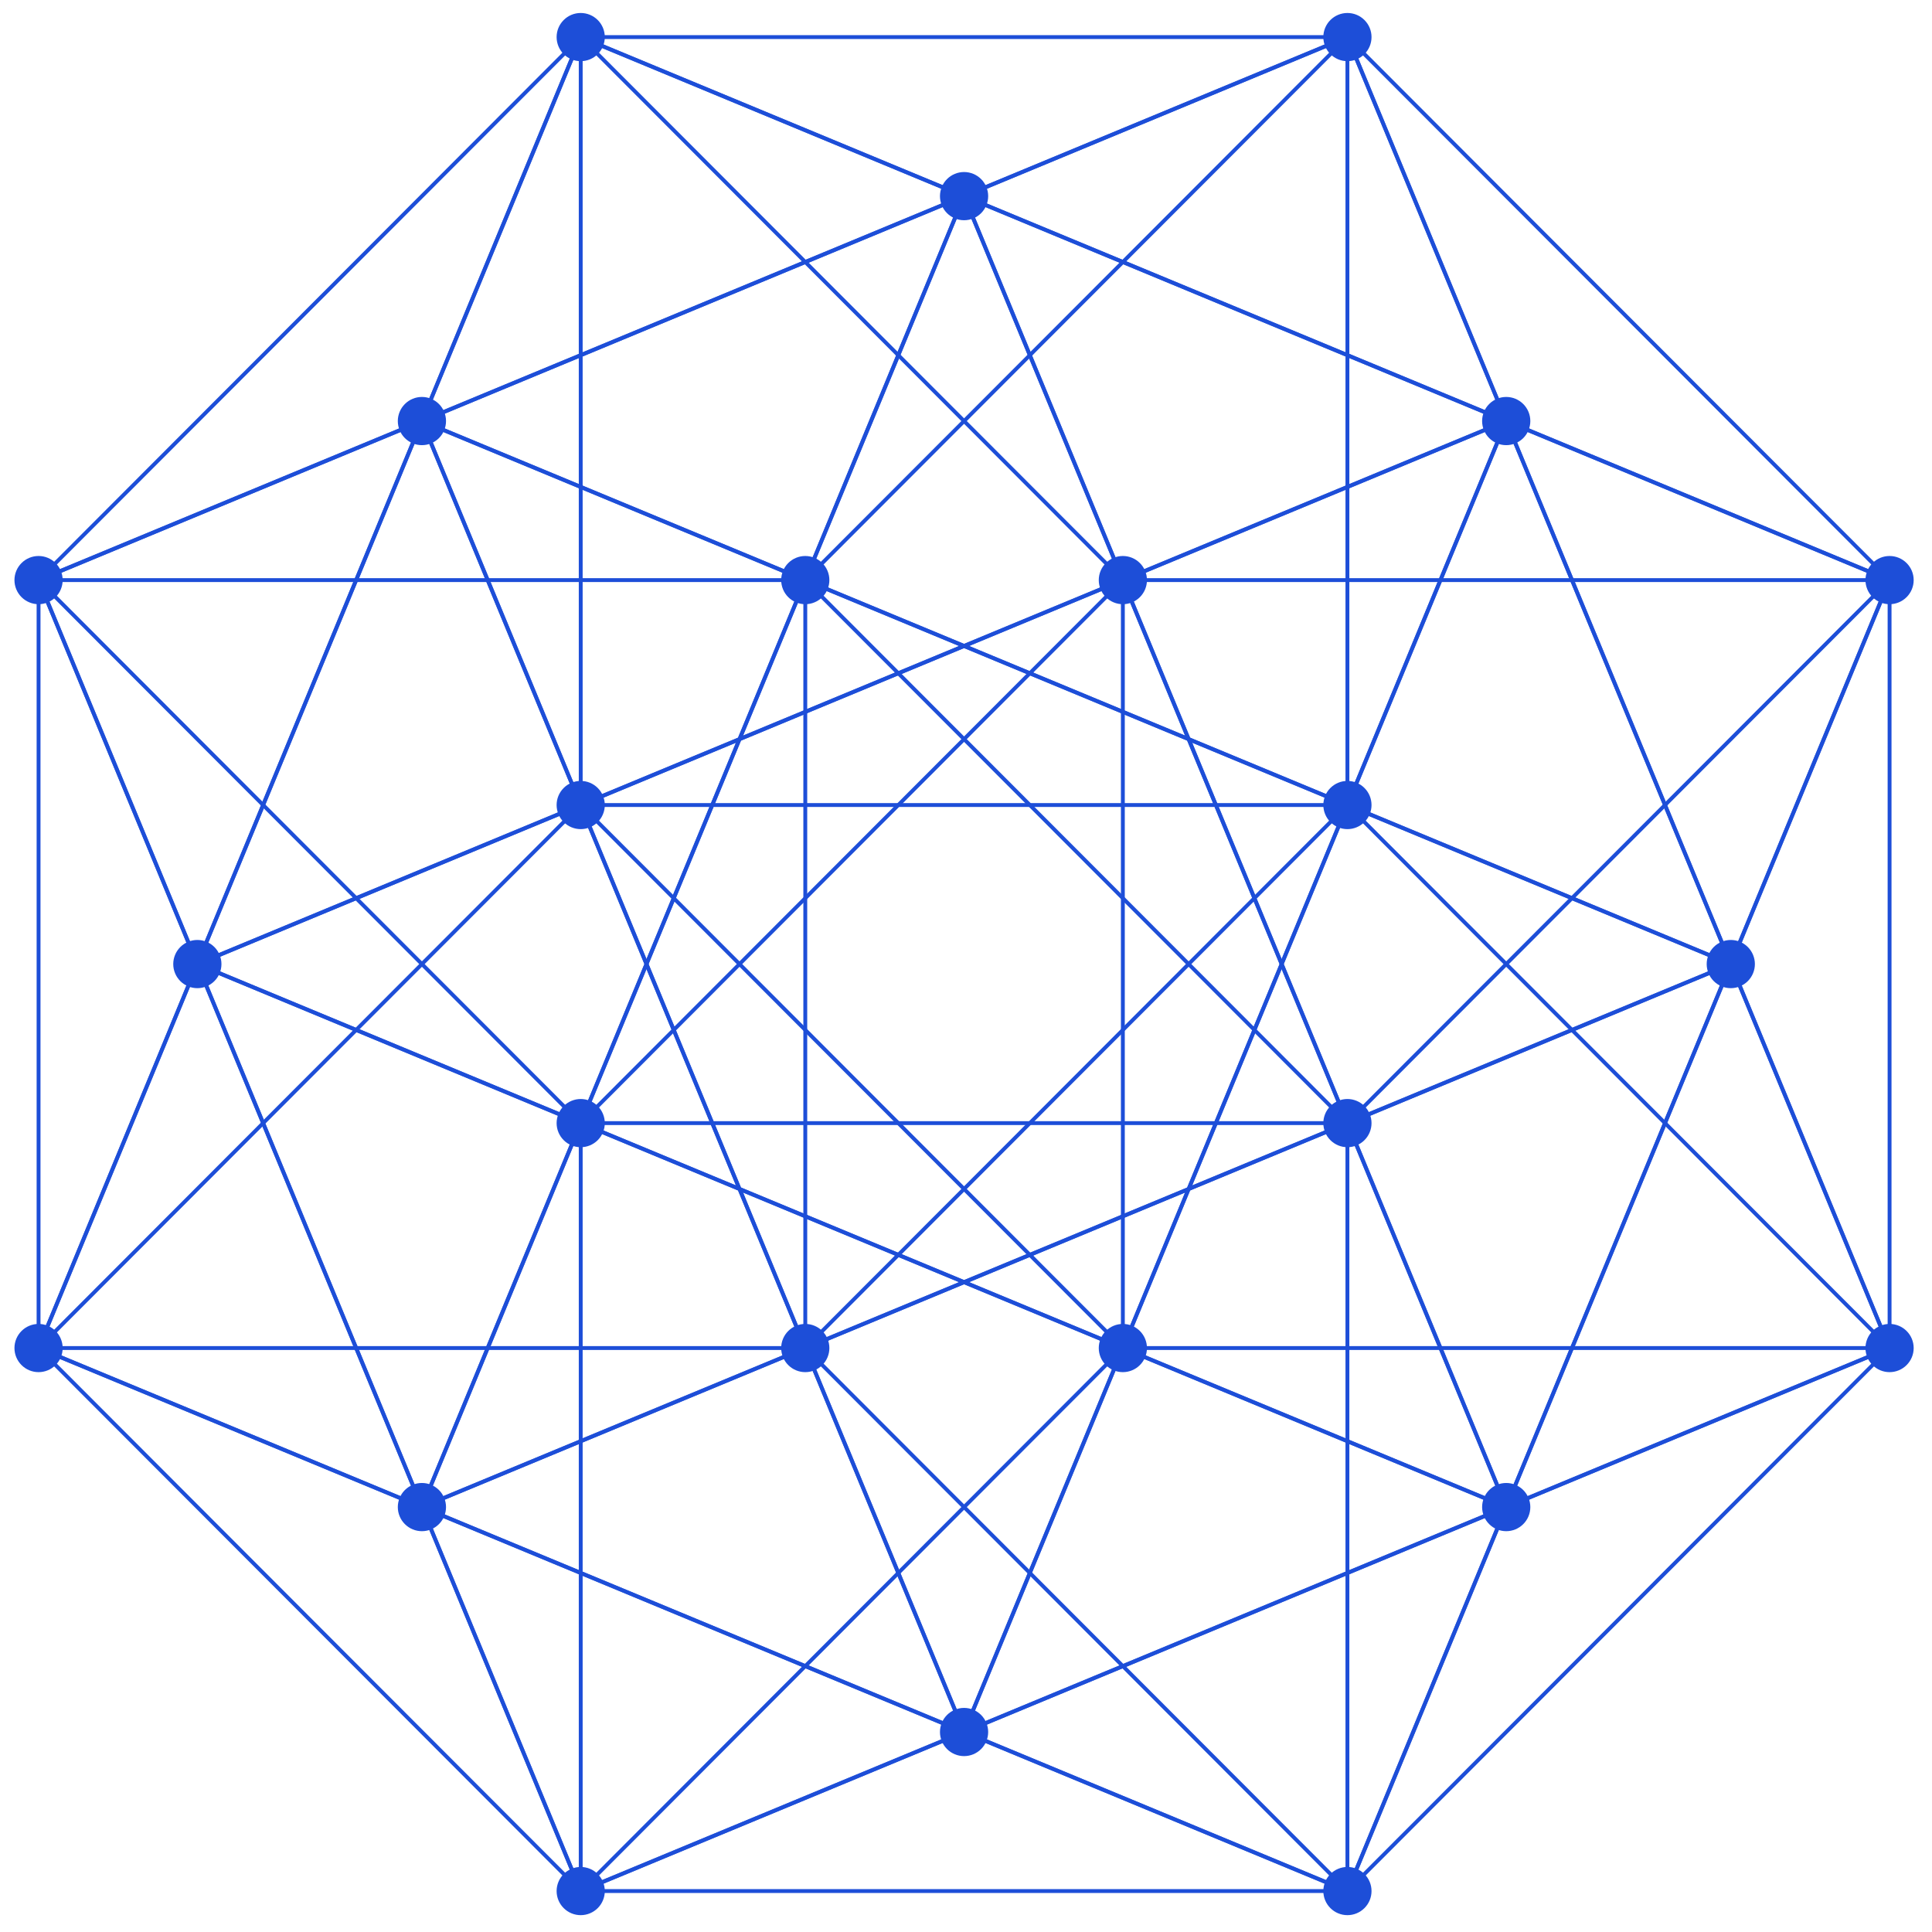
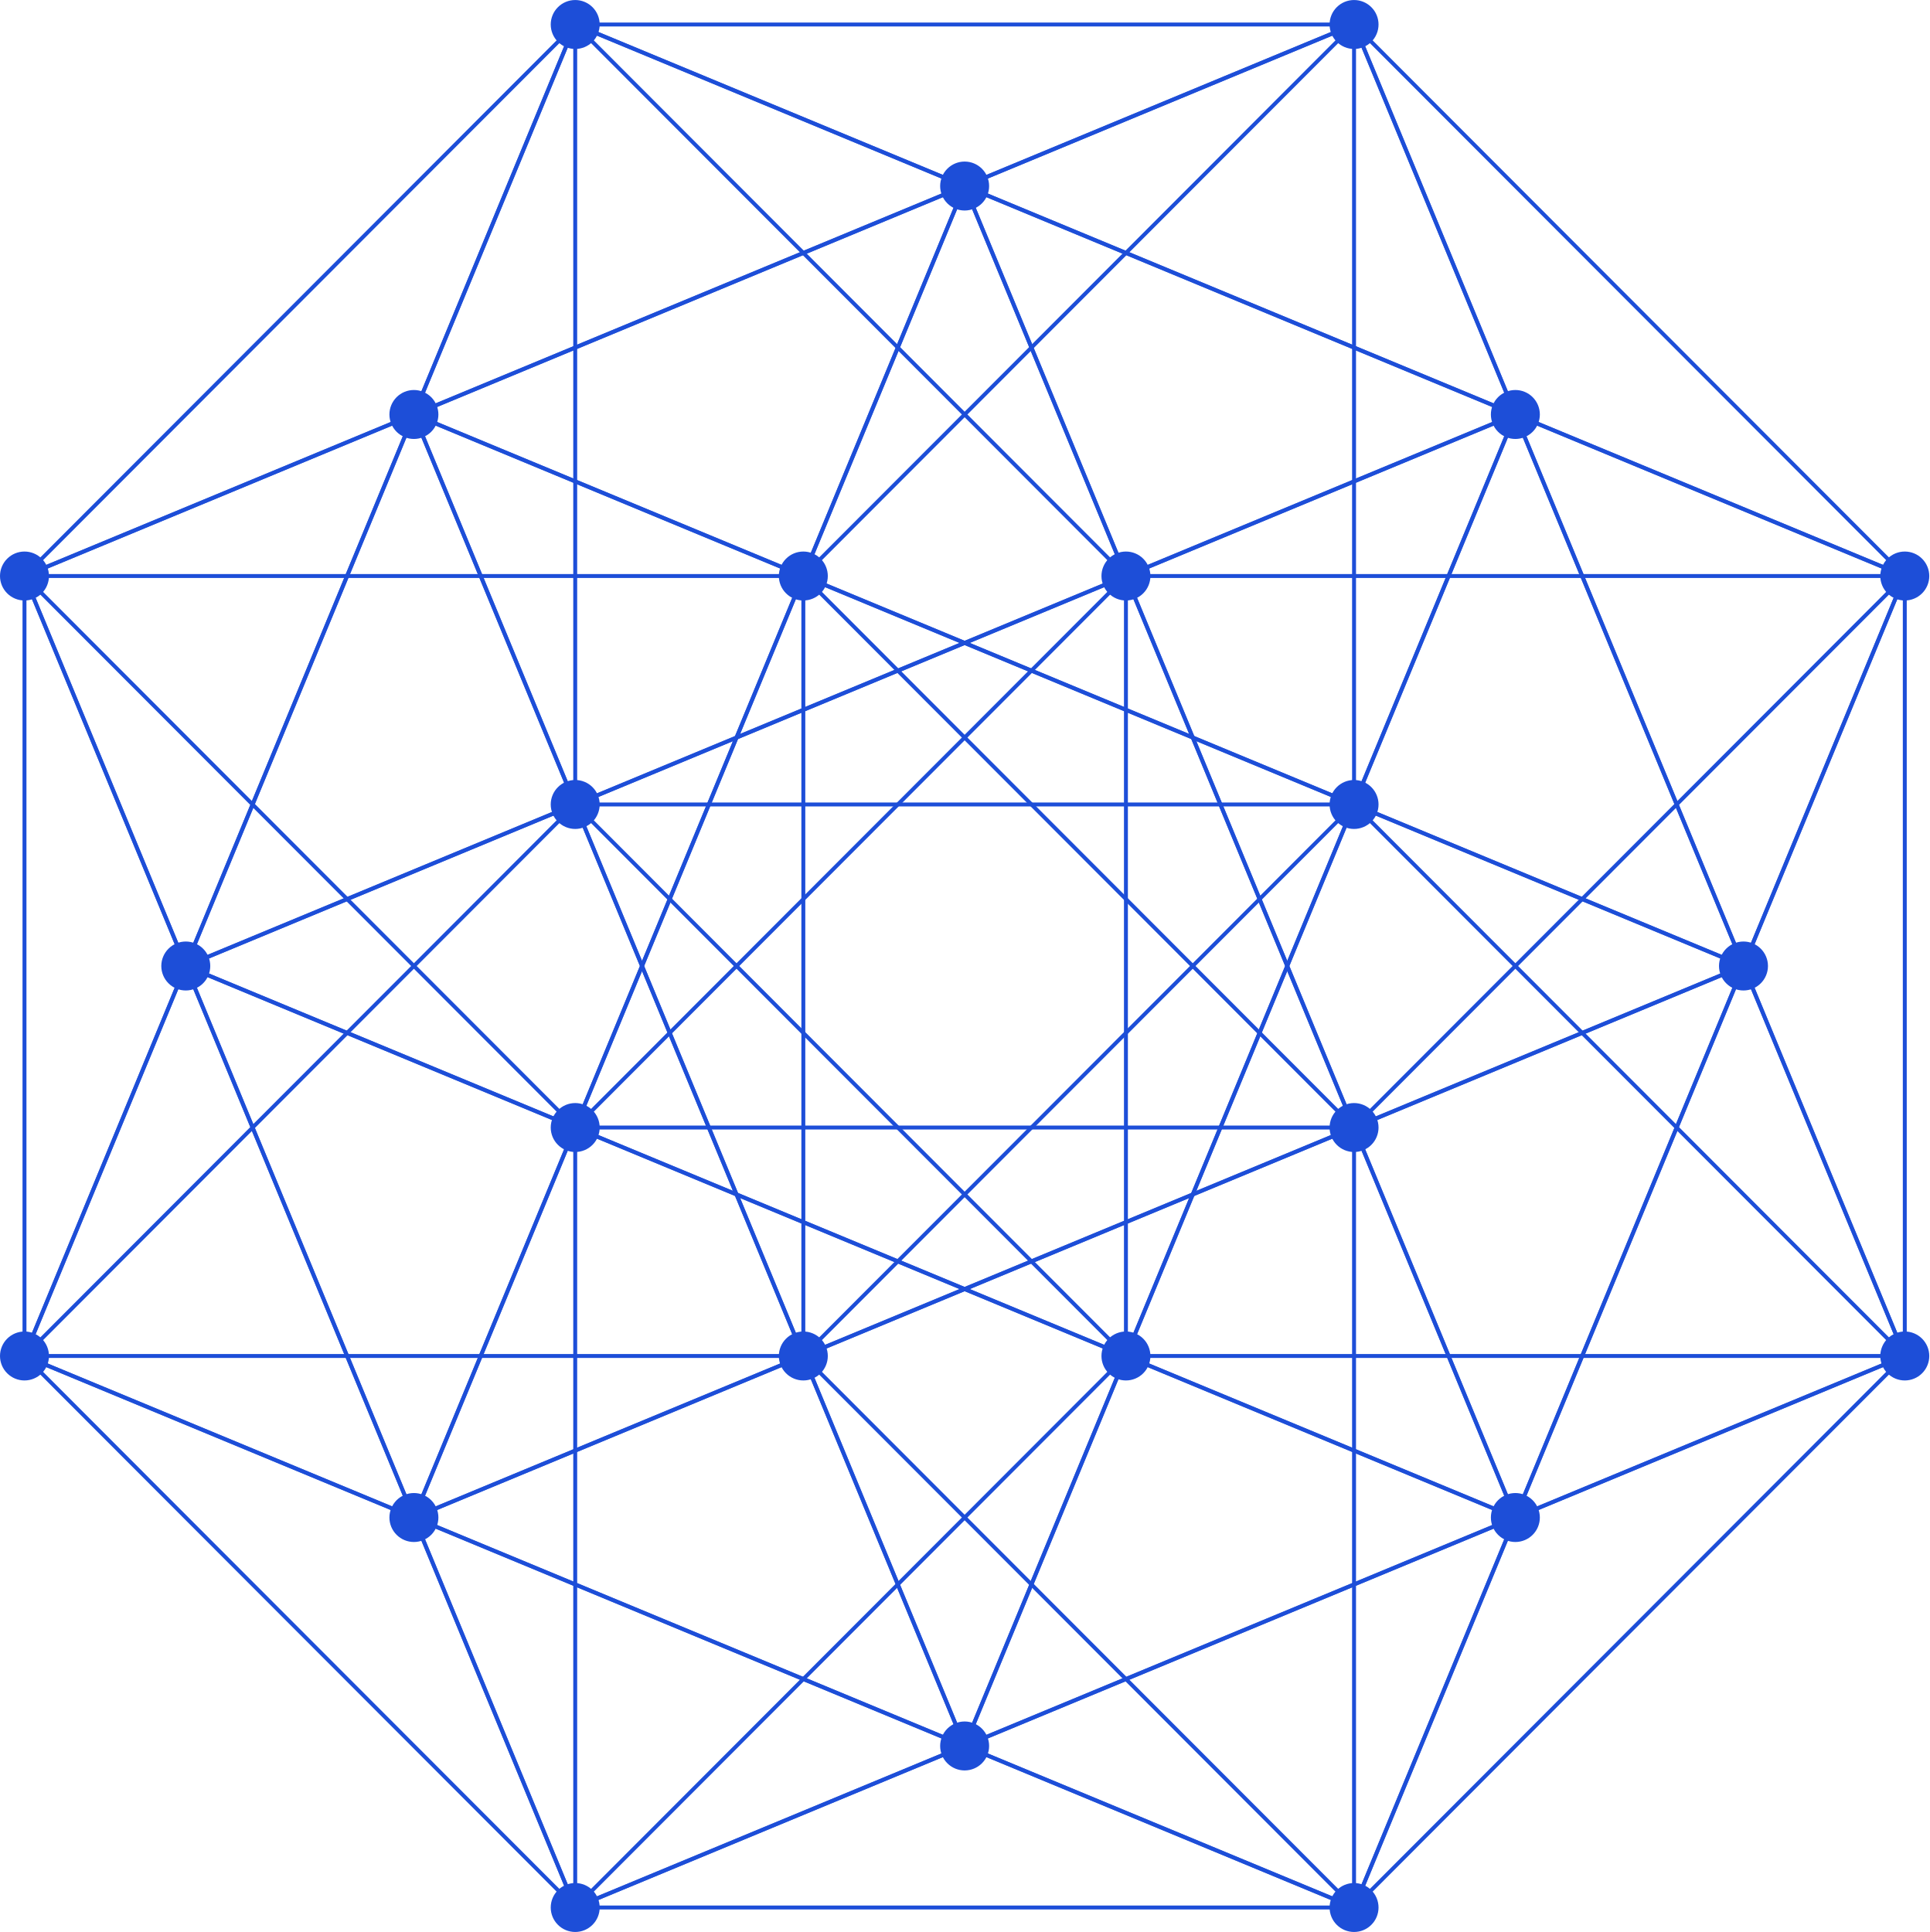
- <svg xmlns="http://www.w3.org/2000/svg" width="12cm" height="12cm" viewBox="0 0 500 500" version="1.1">
+ <svg xmlns="http://www.w3.org/2000/svg" width="12cm" height="12.019cm" viewBox="3.742 3.359 491.515 492.282" version="1.1">
  <g id="surface27">
    <path style="fill:none;stroke-width:1;stroke-linecap:square;stroke-linejoin:miter;stroke:rgb(11.373%,30.588%,84.706%);stroke-opacity:1;stroke-miterlimit:3.25;" d="M 513.926 254.5 L 274.406 155.129 " transform="matrix(1,0,0,1,-66,-5)" />
    <path style="fill:none;stroke-width:1;stroke-linecap:square;stroke-linejoin:miter;stroke:rgb(11.373%,30.588%,84.706%);stroke-opacity:1;stroke-miterlimit:3.25;" d="M 513.926 254.5 L 414.711 494.402 " transform="matrix(1,0,0,1,-66,-5)" />
    <path style="fill:none;stroke-width:1;stroke-linecap:square;stroke-linejoin:miter;stroke:rgb(11.373%,30.588%,84.706%);stroke-opacity:1;stroke-miterlimit:3.25;" d="M 513.926 254.5 L 414.711 213.34 " transform="matrix(1,0,0,1,-66,-5)" />
    <path style="fill:none;stroke-width:1;stroke-linecap:square;stroke-linejoin:miter;stroke:rgb(11.373%,30.588%,84.706%);stroke-opacity:1;stroke-miterlimit:3.25;" d="M 513.926 254.5 L 555.02 155.129 " transform="matrix(1,0,0,1,-66,-5)" />
    <path style="fill:none;stroke-width:1;stroke-linecap:square;stroke-linejoin:miter;stroke:rgb(11.373%,30.588%,84.706%);stroke-opacity:1;stroke-miterlimit:3.25;" d="M 513.926 254.5 L 414.711 295.66 " transform="matrix(1,0,0,1,-66,-5)" />
    <path style="fill:none;stroke-width:1;stroke-linecap:square;stroke-linejoin:miter;stroke:rgb(11.373%,30.588%,84.706%);stroke-opacity:1;stroke-miterlimit:3.25;" d="M 513.926 254.5 L 414.711 14.598 " transform="matrix(1,0,0,1,-66,-5)" />
    <path style="fill:none;stroke-width:1;stroke-linecap:square;stroke-linejoin:miter;stroke:rgb(11.373%,30.588%,84.706%);stroke-opacity:1;stroke-miterlimit:3.25;" d="M 513.926 254.5 L 555.02 353.871 " transform="matrix(1,0,0,1,-66,-5)" />
    <path style="fill:none;stroke-width:1;stroke-linecap:square;stroke-linejoin:miter;stroke:rgb(11.373%,30.588%,84.706%);stroke-opacity:1;stroke-miterlimit:3.25;" d="M 513.926 254.5 L 274.406 353.871 " transform="matrix(1,0,0,1,-66,-5)" />
    <path style="fill:none;stroke-width:1;stroke-linecap:square;stroke-linejoin:miter;stroke:rgb(11.373%,30.588%,84.706%);stroke-opacity:1;stroke-miterlimit:3.25;" d="M 315.5 55.758 L 274.406 155.129 " transform="matrix(1,0,0,1,-66,-5)" />
    <path style="fill:none;stroke-width:1;stroke-linecap:square;stroke-linejoin:miter;stroke:rgb(11.373%,30.588%,84.706%);stroke-opacity:1;stroke-miterlimit:3.25;" d="M 315.5 55.758 L 216.289 295.66 " transform="matrix(1,0,0,1,-66,-5)" />
    <path style="fill:none;stroke-width:1;stroke-linecap:square;stroke-linejoin:miter;stroke:rgb(11.373%,30.588%,84.706%);stroke-opacity:1;stroke-miterlimit:3.25;" d="M 315.5 55.758 L 216.289 14.598 " transform="matrix(1,0,0,1,-66,-5)" />
    <path style="fill:none;stroke-width:1;stroke-linecap:square;stroke-linejoin:miter;stroke:rgb(11.373%,30.588%,84.706%);stroke-opacity:1;stroke-miterlimit:3.25;" d="M 315.5 55.758 L 555.02 155.129 " transform="matrix(1,0,0,1,-66,-5)" />
    <path style="fill:none;stroke-width:1;stroke-linecap:square;stroke-linejoin:miter;stroke:rgb(11.373%,30.588%,84.706%);stroke-opacity:1;stroke-miterlimit:3.25;" d="M 315.5 55.758 L 414.711 295.66 " transform="matrix(1,0,0,1,-66,-5)" />
    <path style="fill:none;stroke-width:1;stroke-linecap:square;stroke-linejoin:miter;stroke:rgb(11.373%,30.588%,84.706%);stroke-opacity:1;stroke-miterlimit:3.25;" d="M 315.5 55.758 L 414.711 14.598 " transform="matrix(1,0,0,1,-66,-5)" />
    <path style="fill:none;stroke-width:1;stroke-linecap:square;stroke-linejoin:miter;stroke:rgb(11.373%,30.588%,84.706%);stroke-opacity:1;stroke-miterlimit:3.25;" d="M 315.5 55.758 L 356.594 155.129 " transform="matrix(1,0,0,1,-66,-5)" />
    <path style="fill:none;stroke-width:1;stroke-linecap:square;stroke-linejoin:miter;stroke:rgb(11.373%,30.588%,84.706%);stroke-opacity:1;stroke-miterlimit:3.25;" d="M 315.5 55.758 L 75.98 155.129 " transform="matrix(1,0,0,1,-66,-5)" />
    <path style="fill:none;stroke-width:1;stroke-linecap:square;stroke-linejoin:miter;stroke:rgb(11.373%,30.588%,84.706%);stroke-opacity:1;stroke-miterlimit:3.25;" d="M 455.809 395.031 L 414.711 494.402 " transform="matrix(1,0,0,1,-66,-5)" />
    <path style="fill:none;stroke-width:1;stroke-linecap:square;stroke-linejoin:miter;stroke:rgb(11.373%,30.588%,84.706%);stroke-opacity:1;stroke-miterlimit:3.25;" d="M 455.809 395.031 L 216.289 295.66 " transform="matrix(1,0,0,1,-66,-5)" />
    <path style="fill:none;stroke-width:1;stroke-linecap:square;stroke-linejoin:miter;stroke:rgb(11.373%,30.588%,84.706%);stroke-opacity:1;stroke-miterlimit:3.25;" d="M 455.809 395.031 L 356.594 353.871 " transform="matrix(1,0,0,1,-66,-5)" />
    <path style="fill:none;stroke-width:1;stroke-linecap:square;stroke-linejoin:miter;stroke:rgb(11.373%,30.588%,84.706%);stroke-opacity:1;stroke-miterlimit:3.25;" d="M 455.809 395.031 L 555.02 155.129 " transform="matrix(1,0,0,1,-66,-5)" />
    <path style="fill:none;stroke-width:1;stroke-linecap:square;stroke-linejoin:miter;stroke:rgb(11.373%,30.588%,84.706%);stroke-opacity:1;stroke-miterlimit:3.25;" d="M 455.809 395.031 L 414.711 295.66 " transform="matrix(1,0,0,1,-66,-5)" />
    <path style="fill:none;stroke-width:1;stroke-linecap:square;stroke-linejoin:miter;stroke:rgb(11.373%,30.588%,84.706%);stroke-opacity:1;stroke-miterlimit:3.25;" d="M 455.809 395.031 L 555.02 353.871 " transform="matrix(1,0,0,1,-66,-5)" />
    <path style="fill:none;stroke-width:1;stroke-linecap:square;stroke-linejoin:miter;stroke:rgb(11.373%,30.588%,84.706%);stroke-opacity:1;stroke-miterlimit:3.25;" d="M 455.809 395.031 L 356.594 155.129 " transform="matrix(1,0,0,1,-66,-5)" />
    <path style="fill:none;stroke-width:1;stroke-linecap:square;stroke-linejoin:miter;stroke:rgb(11.373%,30.588%,84.706%);stroke-opacity:1;stroke-miterlimit:3.25;" d="M 455.809 395.031 L 216.289 494.402 " transform="matrix(1,0,0,1,-66,-5)" />
    <path style="fill:none;stroke-width:1;stroke-linecap:square;stroke-linejoin:miter;stroke:rgb(11.373%,30.588%,84.706%);stroke-opacity:1;stroke-miterlimit:3.25;" d="M 455.809 113.969 L 414.711 213.34 " transform="matrix(1,0,0,1,-66,-5)" />
    <path style="fill:none;stroke-width:1;stroke-linecap:square;stroke-linejoin:miter;stroke:rgb(11.373%,30.588%,84.706%);stroke-opacity:1;stroke-miterlimit:3.25;" d="M 455.809 113.969 L 216.289 14.598 " transform="matrix(1,0,0,1,-66,-5)" />
    <path style="fill:none;stroke-width:1;stroke-linecap:square;stroke-linejoin:miter;stroke:rgb(11.373%,30.588%,84.706%);stroke-opacity:1;stroke-miterlimit:3.25;" d="M 455.809 113.969 L 356.594 353.871 " transform="matrix(1,0,0,1,-66,-5)" />
    <path style="fill:none;stroke-width:1;stroke-linecap:square;stroke-linejoin:miter;stroke:rgb(11.373%,30.588%,84.706%);stroke-opacity:1;stroke-miterlimit:3.25;" d="M 455.809 113.969 L 555.02 155.129 " transform="matrix(1,0,0,1,-66,-5)" />
    <path style="fill:none;stroke-width:1;stroke-linecap:square;stroke-linejoin:miter;stroke:rgb(11.373%,30.588%,84.706%);stroke-opacity:1;stroke-miterlimit:3.25;" d="M 455.809 113.969 L 414.711 14.598 " transform="matrix(1,0,0,1,-66,-5)" />
    <path style="fill:none;stroke-width:1;stroke-linecap:square;stroke-linejoin:miter;stroke:rgb(11.373%,30.588%,84.706%);stroke-opacity:1;stroke-miterlimit:3.25;" d="M 455.809 113.969 L 555.02 353.871 " transform="matrix(1,0,0,1,-66,-5)" />
    <path style="fill:none;stroke-width:1;stroke-linecap:square;stroke-linejoin:miter;stroke:rgb(11.373%,30.588%,84.706%);stroke-opacity:1;stroke-miterlimit:3.25;" d="M 455.809 113.969 L 356.594 155.129 " transform="matrix(1,0,0,1,-66,-5)" />
    <path style="fill:none;stroke-width:1;stroke-linecap:square;stroke-linejoin:miter;stroke:rgb(11.373%,30.588%,84.706%);stroke-opacity:1;stroke-miterlimit:3.25;" d="M 455.809 113.969 L 216.289 213.34 " transform="matrix(1,0,0,1,-66,-5)" />
    <path style="fill:none;stroke-width:1;stroke-linecap:square;stroke-linejoin:miter;stroke:rgb(11.373%,30.588%,84.706%);stroke-opacity:1;stroke-miterlimit:3.25;" d="M 117.074 254.5 L 216.289 295.66 " transform="matrix(1,0,0,1,-66,-5)" />
    <path style="fill:none;stroke-width:1;stroke-linecap:square;stroke-linejoin:miter;stroke:rgb(11.373%,30.588%,84.706%);stroke-opacity:1;stroke-miterlimit:3.25;" d="M 117.074 254.5 L 216.289 14.598 " transform="matrix(1,0,0,1,-66,-5)" />
    <path style="fill:none;stroke-width:1;stroke-linecap:square;stroke-linejoin:miter;stroke:rgb(11.373%,30.588%,84.706%);stroke-opacity:1;stroke-miterlimit:3.25;" d="M 117.074 254.5 L 356.594 353.871 " transform="matrix(1,0,0,1,-66,-5)" />
    <path style="fill:none;stroke-width:1;stroke-linecap:square;stroke-linejoin:miter;stroke:rgb(11.373%,30.588%,84.706%);stroke-opacity:1;stroke-miterlimit:3.25;" d="M 117.074 254.5 L 75.98 353.871 " transform="matrix(1,0,0,1,-66,-5)" />
    <path style="fill:none;stroke-width:1;stroke-linecap:square;stroke-linejoin:miter;stroke:rgb(11.373%,30.588%,84.706%);stroke-opacity:1;stroke-miterlimit:3.25;" d="M 117.074 254.5 L 356.594 155.129 " transform="matrix(1,0,0,1,-66,-5)" />
    <path style="fill:none;stroke-width:1;stroke-linecap:square;stroke-linejoin:miter;stroke:rgb(11.373%,30.588%,84.706%);stroke-opacity:1;stroke-miterlimit:3.25;" d="M 117.074 254.5 L 75.98 155.129 " transform="matrix(1,0,0,1,-66,-5)" />
    <path style="fill:none;stroke-width:1;stroke-linecap:square;stroke-linejoin:miter;stroke:rgb(11.373%,30.588%,84.706%);stroke-opacity:1;stroke-miterlimit:3.25;" d="M 117.074 254.5 L 216.289 494.402 " transform="matrix(1,0,0,1,-66,-5)" />
    <path style="fill:none;stroke-width:1;stroke-linecap:square;stroke-linejoin:miter;stroke:rgb(11.373%,30.588%,84.706%);stroke-opacity:1;stroke-miterlimit:3.25;" d="M 117.074 254.5 L 216.289 213.34 " transform="matrix(1,0,0,1,-66,-5)" />
    <path style="fill:none;stroke-width:1;stroke-linecap:square;stroke-linejoin:miter;stroke:rgb(11.373%,30.588%,84.706%);stroke-opacity:1;stroke-miterlimit:3.25;" d="M 315.5 453.242 L 414.711 494.402 " transform="matrix(1,0,0,1,-66,-5)" />
    <path style="fill:none;stroke-width:1;stroke-linecap:square;stroke-linejoin:miter;stroke:rgb(11.373%,30.588%,84.706%);stroke-opacity:1;stroke-miterlimit:3.25;" d="M 315.5 453.242 L 414.711 213.34 " transform="matrix(1,0,0,1,-66,-5)" />
    <path style="fill:none;stroke-width:1;stroke-linecap:square;stroke-linejoin:miter;stroke:rgb(11.373%,30.588%,84.706%);stroke-opacity:1;stroke-miterlimit:3.25;" d="M 315.5 453.242 L 356.594 353.871 " transform="matrix(1,0,0,1,-66,-5)" />
    <path style="fill:none;stroke-width:1;stroke-linecap:square;stroke-linejoin:miter;stroke:rgb(11.373%,30.588%,84.706%);stroke-opacity:1;stroke-miterlimit:3.25;" d="M 315.5 453.242 L 75.98 353.871 " transform="matrix(1,0,0,1,-66,-5)" />
    <path style="fill:none;stroke-width:1;stroke-linecap:square;stroke-linejoin:miter;stroke:rgb(11.373%,30.588%,84.706%);stroke-opacity:1;stroke-miterlimit:3.25;" d="M 315.5 453.242 L 555.02 353.871 " transform="matrix(1,0,0,1,-66,-5)" />
    <path style="fill:none;stroke-width:1;stroke-linecap:square;stroke-linejoin:miter;stroke:rgb(11.373%,30.588%,84.706%);stroke-opacity:1;stroke-miterlimit:3.25;" d="M 315.5 453.242 L 274.406 353.871 " transform="matrix(1,0,0,1,-66,-5)" />
    <path style="fill:none;stroke-width:1;stroke-linecap:square;stroke-linejoin:miter;stroke:rgb(11.373%,30.588%,84.706%);stroke-opacity:1;stroke-miterlimit:3.25;" d="M 315.5 453.242 L 216.289 494.402 " transform="matrix(1,0,0,1,-66,-5)" />
    <path style="fill:none;stroke-width:1;stroke-linecap:square;stroke-linejoin:miter;stroke:rgb(11.373%,30.588%,84.706%);stroke-opacity:1;stroke-miterlimit:3.25;" d="M 315.5 453.242 L 216.289 213.34 " transform="matrix(1,0,0,1,-66,-5)" />
    <path style="fill:none;stroke-width:1;stroke-linecap:square;stroke-linejoin:miter;stroke:rgb(11.373%,30.588%,84.706%);stroke-opacity:1;stroke-miterlimit:3.25;" d="M 175.191 113.969 L 274.406 155.129 " transform="matrix(1,0,0,1,-66,-5)" />
    <path style="fill:none;stroke-width:1;stroke-linecap:square;stroke-linejoin:miter;stroke:rgb(11.373%,30.588%,84.706%);stroke-opacity:1;stroke-miterlimit:3.25;" d="M 175.191 113.969 L 414.711 213.34 " transform="matrix(1,0,0,1,-66,-5)" />
    <path style="fill:none;stroke-width:1;stroke-linecap:square;stroke-linejoin:miter;stroke:rgb(11.373%,30.588%,84.706%);stroke-opacity:1;stroke-miterlimit:3.25;" d="M 175.191 113.969 L 216.289 14.598 " transform="matrix(1,0,0,1,-66,-5)" />
    <path style="fill:none;stroke-width:1;stroke-linecap:square;stroke-linejoin:miter;stroke:rgb(11.373%,30.588%,84.706%);stroke-opacity:1;stroke-miterlimit:3.25;" d="M 175.191 113.969 L 75.98 353.871 " transform="matrix(1,0,0,1,-66,-5)" />
    <path style="fill:none;stroke-width:1;stroke-linecap:square;stroke-linejoin:miter;stroke:rgb(11.373%,30.588%,84.706%);stroke-opacity:1;stroke-miterlimit:3.25;" d="M 175.191 113.969 L 414.711 14.598 " transform="matrix(1,0,0,1,-66,-5)" />
    <path style="fill:none;stroke-width:1;stroke-linecap:square;stroke-linejoin:miter;stroke:rgb(11.373%,30.588%,84.706%);stroke-opacity:1;stroke-miterlimit:3.25;" d="M 175.191 113.969 L 274.406 353.871 " transform="matrix(1,0,0,1,-66,-5)" />
    <path style="fill:none;stroke-width:1;stroke-linecap:square;stroke-linejoin:miter;stroke:rgb(11.373%,30.588%,84.706%);stroke-opacity:1;stroke-miterlimit:3.25;" d="M 175.191 113.969 L 75.98 155.129 " transform="matrix(1,0,0,1,-66,-5)" />
    <path style="fill:none;stroke-width:1;stroke-linecap:square;stroke-linejoin:miter;stroke:rgb(11.373%,30.588%,84.706%);stroke-opacity:1;stroke-miterlimit:3.25;" d="M 175.191 113.969 L 216.289 213.34 " transform="matrix(1,0,0,1,-66,-5)" />
    <path style="fill:none;stroke-width:1;stroke-linecap:square;stroke-linejoin:miter;stroke:rgb(11.373%,30.588%,84.706%);stroke-opacity:1;stroke-miterlimit:3.25;" d="M 175.191 395.031 L 274.406 155.129 " transform="matrix(1,0,0,1,-66,-5)" />
    <path style="fill:none;stroke-width:1;stroke-linecap:square;stroke-linejoin:miter;stroke:rgb(11.373%,30.588%,84.706%);stroke-opacity:1;stroke-miterlimit:3.25;" d="M 175.191 395.031 L 414.711 494.402 " transform="matrix(1,0,0,1,-66,-5)" />
    <path style="fill:none;stroke-width:1;stroke-linecap:square;stroke-linejoin:miter;stroke:rgb(11.373%,30.588%,84.706%);stroke-opacity:1;stroke-miterlimit:3.25;" d="M 175.191 395.031 L 216.289 295.66 " transform="matrix(1,0,0,1,-66,-5)" />
    <path style="fill:none;stroke-width:1;stroke-linecap:square;stroke-linejoin:miter;stroke:rgb(11.373%,30.588%,84.706%);stroke-opacity:1;stroke-miterlimit:3.25;" d="M 175.191 395.031 L 75.98 353.871 " transform="matrix(1,0,0,1,-66,-5)" />
    <path style="fill:none;stroke-width:1;stroke-linecap:square;stroke-linejoin:miter;stroke:rgb(11.373%,30.588%,84.706%);stroke-opacity:1;stroke-miterlimit:3.25;" d="M 175.191 395.031 L 414.711 295.66 " transform="matrix(1,0,0,1,-66,-5)" />
    <path style="fill:none;stroke-width:1;stroke-linecap:square;stroke-linejoin:miter;stroke:rgb(11.373%,30.588%,84.706%);stroke-opacity:1;stroke-miterlimit:3.25;" d="M 175.191 395.031 L 274.406 353.871 " transform="matrix(1,0,0,1,-66,-5)" />
    <path style="fill:none;stroke-width:1;stroke-linecap:square;stroke-linejoin:miter;stroke:rgb(11.373%,30.588%,84.706%);stroke-opacity:1;stroke-miterlimit:3.25;" d="M 175.191 395.031 L 75.98 155.129 " transform="matrix(1,0,0,1,-66,-5)" />
    <path style="fill:none;stroke-width:1;stroke-linecap:square;stroke-linejoin:miter;stroke:rgb(11.373%,30.588%,84.706%);stroke-opacity:1;stroke-miterlimit:3.25;" d="M 175.191 395.031 L 216.289 494.402 " transform="matrix(1,0,0,1,-66,-5)" />
    <path style="fill:none;stroke-width:1;stroke-linecap:square;stroke-linejoin:miter;stroke:rgb(11.373%,30.588%,84.706%);stroke-opacity:1;stroke-miterlimit:3.25;" d="M 274.406 155.129 L 414.711 295.66 " transform="matrix(1,0,0,1,-66,-5)" />
    <path style="fill:none;stroke-width:1;stroke-linecap:square;stroke-linejoin:miter;stroke:rgb(11.373%,30.588%,84.706%);stroke-opacity:1;stroke-miterlimit:3.25;" d="M 274.406 155.129 L 414.711 14.598 " transform="matrix(1,0,0,1,-66,-5)" />
    <path style="fill:none;stroke-width:1;stroke-linecap:square;stroke-linejoin:miter;stroke:rgb(11.373%,30.588%,84.706%);stroke-opacity:1;stroke-miterlimit:3.25;" d="M 274.406 155.129 L 274.406 353.871 " transform="matrix(1,0,0,1,-66,-5)" />
    <path style="fill:none;stroke-width:1;stroke-linecap:square;stroke-linejoin:miter;stroke:rgb(11.373%,30.588%,84.706%);stroke-opacity:1;stroke-miterlimit:3.25;" d="M 274.406 155.129 L 75.98 155.129 " transform="matrix(1,0,0,1,-66,-5)" />
    <path style="fill:none;stroke-width:1;stroke-linecap:square;stroke-linejoin:miter;stroke:rgb(11.373%,30.588%,84.706%);stroke-opacity:1;stroke-miterlimit:3.25;" d="M 414.711 494.402 L 414.711 295.66 " transform="matrix(1,0,0,1,-66,-5)" />
    <path style="fill:none;stroke-width:1;stroke-linecap:square;stroke-linejoin:miter;stroke:rgb(11.373%,30.588%,84.706%);stroke-opacity:1;stroke-miterlimit:3.25;" d="M 414.711 494.402 L 555.02 353.871 " transform="matrix(1,0,0,1,-66,-5)" />
    <path style="fill:none;stroke-width:1;stroke-linecap:square;stroke-linejoin:miter;stroke:rgb(11.373%,30.588%,84.706%);stroke-opacity:1;stroke-miterlimit:3.25;" d="M 414.711 494.402 L 274.406 353.871 " transform="matrix(1,0,0,1,-66,-5)" />
    <path style="fill:none;stroke-width:1;stroke-linecap:square;stroke-linejoin:miter;stroke:rgb(11.373%,30.588%,84.706%);stroke-opacity:1;stroke-miterlimit:3.25;" d="M 414.711 494.402 L 216.289 494.402 " transform="matrix(1,0,0,1,-66,-5)" />
    <path style="fill:none;stroke-width:1;stroke-linecap:square;stroke-linejoin:miter;stroke:rgb(11.373%,30.588%,84.706%);stroke-opacity:1;stroke-miterlimit:3.25;" d="M 414.711 213.34 L 414.711 14.598 " transform="matrix(1,0,0,1,-66,-5)" />
    <path style="fill:none;stroke-width:1;stroke-linecap:square;stroke-linejoin:miter;stroke:rgb(11.373%,30.588%,84.706%);stroke-opacity:1;stroke-miterlimit:3.25;" d="M 414.711 213.34 L 555.02 353.871 " transform="matrix(1,0,0,1,-66,-5)" />
    <path style="fill:none;stroke-width:1;stroke-linecap:square;stroke-linejoin:miter;stroke:rgb(11.373%,30.588%,84.706%);stroke-opacity:1;stroke-miterlimit:3.25;" d="M 414.711 213.34 L 274.406 353.871 " transform="matrix(1,0,0,1,-66,-5)" />
    <path style="fill:none;stroke-width:1;stroke-linecap:square;stroke-linejoin:miter;stroke:rgb(11.373%,30.588%,84.706%);stroke-opacity:1;stroke-miterlimit:3.25;" d="M 414.711 213.34 L 216.289 213.34 " transform="matrix(1,0,0,1,-66,-5)" />
    <path style="fill:none;stroke-width:1;stroke-linecap:square;stroke-linejoin:miter;stroke:rgb(11.373%,30.588%,84.706%);stroke-opacity:1;stroke-miterlimit:3.25;" d="M 216.289 295.66 L 414.711 295.66 " transform="matrix(1,0,0,1,-66,-5)" />
    <path style="fill:none;stroke-width:1;stroke-linecap:square;stroke-linejoin:miter;stroke:rgb(11.373%,30.588%,84.706%);stroke-opacity:1;stroke-miterlimit:3.25;" d="M 216.289 295.66 L 356.594 155.129 " transform="matrix(1,0,0,1,-66,-5)" />
    <path style="fill:none;stroke-width:1;stroke-linecap:square;stroke-linejoin:miter;stroke:rgb(11.373%,30.588%,84.706%);stroke-opacity:1;stroke-miterlimit:3.25;" d="M 216.289 295.66 L 75.98 155.129 " transform="matrix(1,0,0,1,-66,-5)" />
    <path style="fill:none;stroke-width:1;stroke-linecap:square;stroke-linejoin:miter;stroke:rgb(11.373%,30.588%,84.706%);stroke-opacity:1;stroke-miterlimit:3.25;" d="M 216.289 295.66 L 216.289 494.402 " transform="matrix(1,0,0,1,-66,-5)" />
    <path style="fill:none;stroke-width:1;stroke-linecap:square;stroke-linejoin:miter;stroke:rgb(11.373%,30.588%,84.706%);stroke-opacity:1;stroke-miterlimit:3.25;" d="M 216.289 14.598 L 414.711 14.598 " transform="matrix(1,0,0,1,-66,-5)" />
    <path style="fill:none;stroke-width:1;stroke-linecap:square;stroke-linejoin:miter;stroke:rgb(11.373%,30.588%,84.706%);stroke-opacity:1;stroke-miterlimit:3.25;" d="M 216.289 14.598 L 356.594 155.129 " transform="matrix(1,0,0,1,-66,-5)" />
    <path style="fill:none;stroke-width:1;stroke-linecap:square;stroke-linejoin:miter;stroke:rgb(11.373%,30.588%,84.706%);stroke-opacity:1;stroke-miterlimit:3.25;" d="M 216.289 14.598 L 75.98 155.129 " transform="matrix(1,0,0,1,-66,-5)" />
    <path style="fill:none;stroke-width:1;stroke-linecap:square;stroke-linejoin:miter;stroke:rgb(11.373%,30.588%,84.706%);stroke-opacity:1;stroke-miterlimit:3.25;" d="M 216.289 14.598 L 216.289 213.34 " transform="matrix(1,0,0,1,-66,-5)" />
    <path style="fill:none;stroke-width:1;stroke-linecap:square;stroke-linejoin:miter;stroke:rgb(11.373%,30.588%,84.706%);stroke-opacity:1;stroke-miterlimit:3.25;" d="M 356.594 353.871 L 555.02 353.871 " transform="matrix(1,0,0,1,-66,-5)" />
    <path style="fill:none;stroke-width:1;stroke-linecap:square;stroke-linejoin:miter;stroke:rgb(11.373%,30.588%,84.706%);stroke-opacity:1;stroke-miterlimit:3.25;" d="M 356.594 353.871 L 356.594 155.129 " transform="matrix(1,0,0,1,-66,-5)" />
    <path style="fill:none;stroke-width:1;stroke-linecap:square;stroke-linejoin:miter;stroke:rgb(11.373%,30.588%,84.706%);stroke-opacity:1;stroke-miterlimit:3.25;" d="M 356.594 353.871 L 216.289 494.402 " transform="matrix(1,0,0,1,-66,-5)" />
    <path style="fill:none;stroke-width:1;stroke-linecap:square;stroke-linejoin:miter;stroke:rgb(11.373%,30.588%,84.706%);stroke-opacity:1;stroke-miterlimit:3.25;" d="M 356.594 353.871 L 216.289 213.34 " transform="matrix(1,0,0,1,-66,-5)" />
    <path style="fill:none;stroke-width:1;stroke-linecap:square;stroke-linejoin:miter;stroke:rgb(11.373%,30.588%,84.706%);stroke-opacity:1;stroke-miterlimit:3.25;" d="M 555.02 155.129 L 414.711 295.66 " transform="matrix(1,0,0,1,-66,-5)" />
    <path style="fill:none;stroke-width:1;stroke-linecap:square;stroke-linejoin:miter;stroke:rgb(11.373%,30.588%,84.706%);stroke-opacity:1;stroke-miterlimit:3.25;" d="M 555.02 155.129 L 414.711 14.598 " transform="matrix(1,0,0,1,-66,-5)" />
    <path style="fill:none;stroke-width:1;stroke-linecap:square;stroke-linejoin:miter;stroke:rgb(11.373%,30.588%,84.706%);stroke-opacity:1;stroke-miterlimit:3.25;" d="M 555.02 155.129 L 555.02 353.871 " transform="matrix(1,0,0,1,-66,-5)" />
    <path style="fill:none;stroke-width:1;stroke-linecap:square;stroke-linejoin:miter;stroke:rgb(11.373%,30.588%,84.706%);stroke-opacity:1;stroke-miterlimit:3.25;" d="M 555.02 155.129 L 356.594 155.129 " transform="matrix(1,0,0,1,-66,-5)" />
    <path style="fill:none;stroke-width:1;stroke-linecap:square;stroke-linejoin:miter;stroke:rgb(11.373%,30.588%,84.706%);stroke-opacity:1;stroke-miterlimit:3.25;" d="M 75.98 353.871 L 274.406 353.871 " transform="matrix(1,0,0,1,-66,-5)" />
    <path style="fill:none;stroke-width:1;stroke-linecap:square;stroke-linejoin:miter;stroke:rgb(11.373%,30.588%,84.706%);stroke-opacity:1;stroke-miterlimit:3.25;" d="M 75.98 353.871 L 75.98 155.129 " transform="matrix(1,0,0,1,-66,-5)" />
    <path style="fill:none;stroke-width:1;stroke-linecap:square;stroke-linejoin:miter;stroke:rgb(11.373%,30.588%,84.706%);stroke-opacity:1;stroke-miterlimit:3.25;" d="M 75.98 353.871 L 216.289 494.402 " transform="matrix(1,0,0,1,-66,-5)" />
    <path style="fill:none;stroke-width:1;stroke-linecap:square;stroke-linejoin:miter;stroke:rgb(11.373%,30.588%,84.706%);stroke-opacity:1;stroke-miterlimit:3.25;" d="M 75.98 353.871 L 216.289 213.34 " transform="matrix(1,0,0,1,-66,-5)" />
    <path style=" stroke:none;fill-rule:evenodd;fill:rgb(11.373%,30.588%,84.706%);fill-opacity:1;" d="M 454.164 249.5 C 454.164 251.152 453.504 252.742 452.336 253.91 C 451.164 255.082 449.578 255.738 447.926 255.738 C 446.27 255.738 444.684 255.082 443.516 253.91 C 442.344 252.742 441.688 251.152 441.688 249.5 C 441.688 247.848 442.344 246.258 443.516 245.09 C 444.684 243.918 446.27 243.262 447.926 243.262 C 449.578 243.262 451.164 243.918 452.336 245.09 C 453.504 246.258 454.164 247.848 454.164 249.5 Z M 454.164 249.5 " />
    <path style=" stroke:none;fill-rule:evenodd;fill:rgb(11.373%,30.588%,84.706%);fill-opacity:1;" d="M 255.738 50.758 C 255.738 52.41 255.082 53.996 253.91 55.168 C 252.742 56.336 251.152 56.996 249.5 56.996 C 247.848 56.996 246.258 56.336 245.09 55.168 C 243.918 53.996 243.262 52.41 243.262 50.758 C 243.262 49.102 243.918 47.516 245.09 46.348 C 246.258 45.176 247.848 44.52 249.5 44.52 C 251.152 44.52 252.742 45.176 253.91 46.348 C 255.082 47.516 255.738 49.102 255.738 50.758 Z M 255.738 50.758 " />
    <path style=" stroke:none;fill-rule:evenodd;fill:rgb(11.373%,30.588%,84.706%);fill-opacity:1;" d="M 396.047 390.031 C 396.047 391.688 395.387 393.273 394.219 394.441 C 393.047 395.613 391.461 396.27 389.809 396.27 C 388.152 396.27 386.566 395.613 385.398 394.441 C 384.227 393.273 383.57 391.688 383.57 390.031 C 383.57 388.379 384.227 386.793 385.398 385.621 C 386.566 384.453 388.152 383.793 389.809 383.793 C 391.461 383.793 393.047 384.453 394.219 385.621 C 395.387 386.793 396.047 388.379 396.047 390.031 Z M 396.047 390.031 " />
    <path style=" stroke:none;fill-rule:evenodd;fill:rgb(11.373%,30.588%,84.706%);fill-opacity:1;" d="M 396.047 108.969 C 396.047 110.621 395.387 112.207 394.219 113.379 C 393.047 114.547 391.461 115.207 389.809 115.207 C 388.152 115.207 386.566 114.547 385.398 113.379 C 384.227 112.207 383.57 110.621 383.57 108.969 C 383.57 107.312 384.227 105.727 385.398 104.559 C 386.566 103.387 388.152 102.73 389.809 102.73 C 391.461 102.73 393.047 103.387 394.219 104.559 C 395.387 105.727 396.047 107.312 396.047 108.969 Z M 396.047 108.969 " />
    <path style=" stroke:none;fill-rule:evenodd;fill:rgb(11.373%,30.588%,84.706%);fill-opacity:1;" d="M 57.312 249.5 C 57.312 251.152 56.656 252.742 55.484 253.91 C 54.316 255.082 52.73 255.738 51.074 255.738 C 49.422 255.738 47.836 255.082 46.664 253.91 C 45.496 252.742 44.836 251.152 44.836 249.5 C 44.836 247.848 45.496 246.258 46.664 245.09 C 47.836 243.918 49.422 243.262 51.074 243.262 C 52.73 243.262 54.316 243.918 55.484 245.09 C 56.656 246.258 57.312 247.848 57.312 249.5 Z M 57.312 249.5 " />
    <path style=" stroke:none;fill-rule:evenodd;fill:rgb(11.373%,30.588%,84.706%);fill-opacity:1;" d="M 255.738 448.242 C 255.738 449.898 255.082 451.484 253.91 452.652 C 252.742 453.824 251.152 454.48 249.5 454.48 C 247.848 454.48 246.258 453.824 245.09 452.652 C 243.918 451.484 243.262 449.898 243.262 448.242 C 243.262 446.59 243.918 445.004 245.09 443.832 C 246.258 442.664 247.848 442.004 249.5 442.004 C 251.152 442.004 252.742 442.664 253.91 443.832 C 255.082 445.004 255.738 446.59 255.738 448.242 Z M 255.738 448.242 " />
    <path style=" stroke:none;fill-rule:evenodd;fill:rgb(11.373%,30.588%,84.706%);fill-opacity:1;" d="M 115.43 108.969 C 115.43 110.621 114.773 112.207 113.602 113.379 C 112.434 114.547 110.848 115.207 109.191 115.207 C 107.539 115.207 105.953 114.547 104.781 113.379 C 103.613 112.207 102.953 110.621 102.953 108.969 C 102.953 107.312 103.613 105.727 104.781 104.559 C 105.953 103.387 107.539 102.73 109.191 102.73 C 110.848 102.73 112.434 103.387 113.602 104.559 C 114.773 105.727 115.43 107.312 115.43 108.969 Z M 115.43 108.969 " />
    <path style=" stroke:none;fill-rule:evenodd;fill:rgb(11.373%,30.588%,84.706%);fill-opacity:1;" d="M 115.43 390.031 C 115.43 391.688 114.773 393.273 113.602 394.441 C 112.434 395.613 110.848 396.27 109.191 396.27 C 107.539 396.27 105.953 395.613 104.781 394.441 C 103.613 393.273 102.953 391.688 102.953 390.031 C 102.953 388.379 103.613 386.793 104.781 385.621 C 105.953 384.453 107.539 383.793 109.191 383.793 C 110.848 383.793 112.434 384.453 113.602 385.621 C 114.773 386.793 115.43 388.379 115.43 390.031 Z M 115.43 390.031 " />
    <path style=" stroke:none;fill-rule:evenodd;fill:rgb(11.373%,30.588%,84.706%);fill-opacity:1;" d="M 214.641 150.129 C 214.641 151.781 213.984 153.371 212.816 154.539 C 211.645 155.707 210.059 156.367 208.406 156.367 C 206.75 156.367 205.164 155.707 203.996 154.539 C 202.824 153.371 202.168 151.781 202.168 150.129 C 202.168 148.473 202.824 146.887 203.996 145.719 C 205.164 144.547 206.75 143.891 208.406 143.891 C 210.059 143.891 211.645 144.547 212.816 145.719 C 213.984 146.887 214.641 148.473 214.641 150.129 Z M 214.641 150.129 " />
    <path style=" stroke:none;fill-rule:evenodd;fill:rgb(11.373%,30.588%,84.706%);fill-opacity:1;" d="M 354.949 489.402 C 354.949 491.059 354.293 492.645 353.121 493.812 C 351.953 494.984 350.367 495.641 348.711 495.641 C 347.059 495.641 345.473 494.984 344.301 493.812 C 343.133 492.645 342.477 491.059 342.477 489.402 C 342.477 487.75 343.133 486.164 344.301 484.992 C 345.473 483.824 347.059 483.168 348.711 483.168 C 350.367 483.168 351.953 483.824 353.121 484.992 C 354.293 486.164 354.949 487.75 354.949 489.402 Z M 354.949 489.402 " />
    <path style=" stroke:none;fill-rule:evenodd;fill:rgb(11.373%,30.588%,84.706%);fill-opacity:1;" d="M 354.949 208.34 C 354.949 209.992 354.293 211.578 353.121 212.75 C 351.953 213.918 350.367 214.578 348.711 214.578 C 347.059 214.578 345.473 213.918 344.301 212.75 C 343.133 211.578 342.477 209.992 342.477 208.34 C 342.477 206.684 343.133 205.098 344.301 203.93 C 345.473 202.758 347.059 202.102 348.711 202.102 C 350.367 202.102 351.953 202.758 353.121 203.93 C 354.293 205.098 354.949 206.684 354.949 208.34 Z M 354.949 208.34 " />
    <path style=" stroke:none;fill-rule:evenodd;fill:rgb(11.373%,30.588%,84.706%);fill-opacity:1;" d="M 156.523 290.66 C 156.523 292.316 155.867 293.902 154.699 295.07 C 153.527 296.242 151.941 296.898 150.289 296.898 C 148.633 296.898 147.047 296.242 145.879 295.07 C 144.707 293.902 144.051 292.316 144.051 290.66 C 144.051 289.008 144.707 287.422 145.879 286.25 C 147.047 285.082 148.633 284.422 150.289 284.422 C 151.941 284.422 153.527 285.082 154.699 286.25 C 155.867 287.422 156.523 289.008 156.523 290.66 Z M 156.523 290.66 " />
    <path style=" stroke:none;fill-rule:evenodd;fill:rgb(11.373%,30.588%,84.706%);fill-opacity:1;" d="M 156.523 9.598 C 156.523 11.25 155.867 12.836 154.699 14.008 C 153.527 15.176 151.941 15.832 150.289 15.832 C 148.633 15.832 147.047 15.176 145.879 14.008 C 144.707 12.836 144.051 11.25 144.051 9.598 C 144.051 7.941 144.707 6.355 145.879 5.188 C 147.047 4.016 148.633 3.359 150.289 3.359 C 151.941 3.359 153.527 4.016 154.699 5.188 C 155.867 6.355 156.523 7.941 156.523 9.598 Z M 156.523 9.598 " />
    <path style=" stroke:none;fill-rule:evenodd;fill:rgb(11.373%,30.588%,84.706%);fill-opacity:1;" d="M 296.832 348.871 C 296.832 350.527 296.176 352.113 295.004 353.281 C 293.836 354.453 292.25 355.109 290.594 355.109 C 288.941 355.109 287.355 354.453 286.184 353.281 C 285.016 352.113 284.359 350.527 284.359 348.871 C 284.359 347.219 285.016 345.629 286.184 344.461 C 287.355 343.293 288.941 342.633 290.594 342.633 C 292.25 342.633 293.836 343.293 295.004 344.461 C 296.176 345.629 296.832 347.219 296.832 348.871 Z M 296.832 348.871 " />
    <path style=" stroke:none;fill-rule:evenodd;fill:rgb(11.373%,30.588%,84.706%);fill-opacity:1;" d="M 495.258 150.129 C 495.258 151.781 494.602 153.371 493.43 154.539 C 492.262 155.707 490.676 156.367 489.02 156.367 C 487.367 156.367 485.777 155.707 484.609 154.539 C 483.441 153.371 482.781 151.781 482.781 150.129 C 482.781 148.473 483.441 146.887 484.609 145.719 C 485.777 144.547 487.367 143.891 489.02 143.891 C 490.676 143.891 492.262 144.547 493.43 145.719 C 494.602 146.887 495.258 148.473 495.258 150.129 Z M 495.258 150.129 " />
    <path style=" stroke:none;fill-rule:evenodd;fill:rgb(11.373%,30.588%,84.706%);fill-opacity:1;" d="M 16.219 348.871 C 16.219 350.527 15.559 352.113 14.391 353.281 C 13.223 354.453 11.633 355.109 9.98 355.109 C 8.324 355.109 6.738 354.453 5.57 353.281 C 4.398 352.113 3.742 350.527 3.742 348.871 C 3.742 347.219 4.398 345.629 5.57 344.461 C 6.738 343.293 8.324 342.633 9.98 342.633 C 11.633 342.633 13.223 343.293 14.391 344.461 C 15.559 345.629 16.219 347.219 16.219 348.871 Z M 16.219 348.871 " />
    <path style=" stroke:none;fill-rule:evenodd;fill:rgb(11.373%,30.588%,84.706%);fill-opacity:1;" d="M 354.949 290.66 C 354.949 292.316 354.293 293.902 353.121 295.07 C 351.953 296.242 350.367 296.898 348.711 296.898 C 347.059 296.898 345.473 296.242 344.301 295.07 C 343.133 293.902 342.477 292.316 342.477 290.66 C 342.477 289.008 343.133 287.422 344.301 286.25 C 345.473 285.082 347.059 284.422 348.711 284.422 C 350.367 284.422 351.953 285.082 353.121 286.25 C 354.293 287.422 354.949 289.008 354.949 290.66 Z M 354.949 290.66 " />
    <path style=" stroke:none;fill-rule:evenodd;fill:rgb(11.373%,30.588%,84.706%);fill-opacity:1;" d="M 354.949 9.598 C 354.949 11.25 354.293 12.836 353.121 14.008 C 351.953 15.176 350.367 15.832 348.711 15.832 C 347.059 15.832 345.473 15.176 344.301 14.008 C 343.133 12.836 342.477 11.25 342.477 9.598 C 342.477 7.941 343.133 6.355 344.301 5.188 C 345.473 4.016 347.059 3.359 348.711 3.359 C 350.367 3.359 351.953 4.016 353.121 5.188 C 354.293 6.355 354.949 7.941 354.949 9.598 Z M 354.949 9.598 " />
    <path style=" stroke:none;fill-rule:evenodd;fill:rgb(11.373%,30.588%,84.706%);fill-opacity:1;" d="M 495.258 348.871 C 495.258 350.527 494.602 352.113 493.43 353.281 C 492.262 354.453 490.676 355.109 489.02 355.109 C 487.367 355.109 485.777 354.453 484.609 353.281 C 483.441 352.113 482.781 350.527 482.781 348.871 C 482.781 347.219 483.441 345.629 484.609 344.461 C 485.777 343.293 487.367 342.633 489.02 342.633 C 490.676 342.633 492.262 343.293 493.43 344.461 C 494.602 345.629 495.258 347.219 495.258 348.871 Z M 495.258 348.871 " />
    <path style=" stroke:none;fill-rule:evenodd;fill:rgb(11.373%,30.588%,84.706%);fill-opacity:1;" d="M 296.832 150.129 C 296.832 151.781 296.176 153.371 295.004 154.539 C 293.836 155.707 292.25 156.367 290.594 156.367 C 288.941 156.367 287.355 155.707 286.184 154.539 C 285.016 153.371 284.359 151.781 284.359 150.129 C 284.359 148.473 285.016 146.887 286.184 145.719 C 287.355 144.547 288.941 143.891 290.594 143.891 C 292.25 143.891 293.836 144.547 295.004 145.719 C 296.176 146.887 296.832 148.473 296.832 150.129 Z M 296.832 150.129 " />
    <path style=" stroke:none;fill-rule:evenodd;fill:rgb(11.373%,30.588%,84.706%);fill-opacity:1;" d="M 214.641 348.871 C 214.641 350.527 213.984 352.113 212.816 353.281 C 211.645 354.453 210.059 355.109 208.406 355.109 C 206.75 355.109 205.164 354.453 203.996 353.281 C 202.824 352.113 202.168 350.527 202.168 348.871 C 202.168 347.219 202.824 345.629 203.996 344.461 C 205.164 343.293 206.75 342.633 208.406 342.633 C 210.059 342.633 211.645 343.293 212.816 344.461 C 213.984 345.629 214.641 347.219 214.641 348.871 Z M 214.641 348.871 " />
    <path style=" stroke:none;fill-rule:evenodd;fill:rgb(11.373%,30.588%,84.706%);fill-opacity:1;" d="M 16.219 150.129 C 16.219 151.781 15.559 153.371 14.391 154.539 C 13.223 155.707 11.633 156.367 9.98 156.367 C 8.324 156.367 6.738 155.707 5.57 154.539 C 4.398 153.371 3.742 151.781 3.742 150.129 C 3.742 148.473 4.398 146.887 5.57 145.719 C 6.738 144.547 8.324 143.891 9.98 143.891 C 11.633 143.891 13.223 144.547 14.391 145.719 C 15.559 146.887 16.219 148.473 16.219 150.129 Z M 16.219 150.129 " />
    <path style=" stroke:none;fill-rule:evenodd;fill:rgb(11.373%,30.588%,84.706%);fill-opacity:1;" d="M 156.523 489.402 C 156.523 491.059 155.867 492.645 154.699 493.812 C 153.527 494.984 151.941 495.641 150.289 495.641 C 148.633 495.641 147.047 494.984 145.879 493.812 C 144.707 492.645 144.051 491.059 144.051 489.402 C 144.051 487.75 144.707 486.164 145.879 484.992 C 147.047 483.824 148.633 483.168 150.289 483.168 C 151.941 483.168 153.527 483.824 154.699 484.992 C 155.867 486.164 156.523 487.75 156.523 489.402 Z M 156.523 489.402 " />
    <path style=" stroke:none;fill-rule:evenodd;fill:rgb(11.373%,30.588%,84.706%);fill-opacity:1;" d="M 156.523 208.34 C 156.523 209.992 155.867 211.578 154.699 212.75 C 153.527 213.918 151.941 214.578 150.289 214.578 C 148.633 214.578 147.047 213.918 145.879 212.75 C 144.707 211.578 144.051 209.992 144.051 208.34 C 144.051 206.684 144.707 205.098 145.879 203.93 C 147.047 202.758 148.633 202.102 150.289 202.102 C 151.941 202.102 153.527 202.758 154.699 203.93 C 155.867 205.098 156.523 206.684 156.523 208.34 Z M 156.523 208.34 " />
  </g>
</svg>
